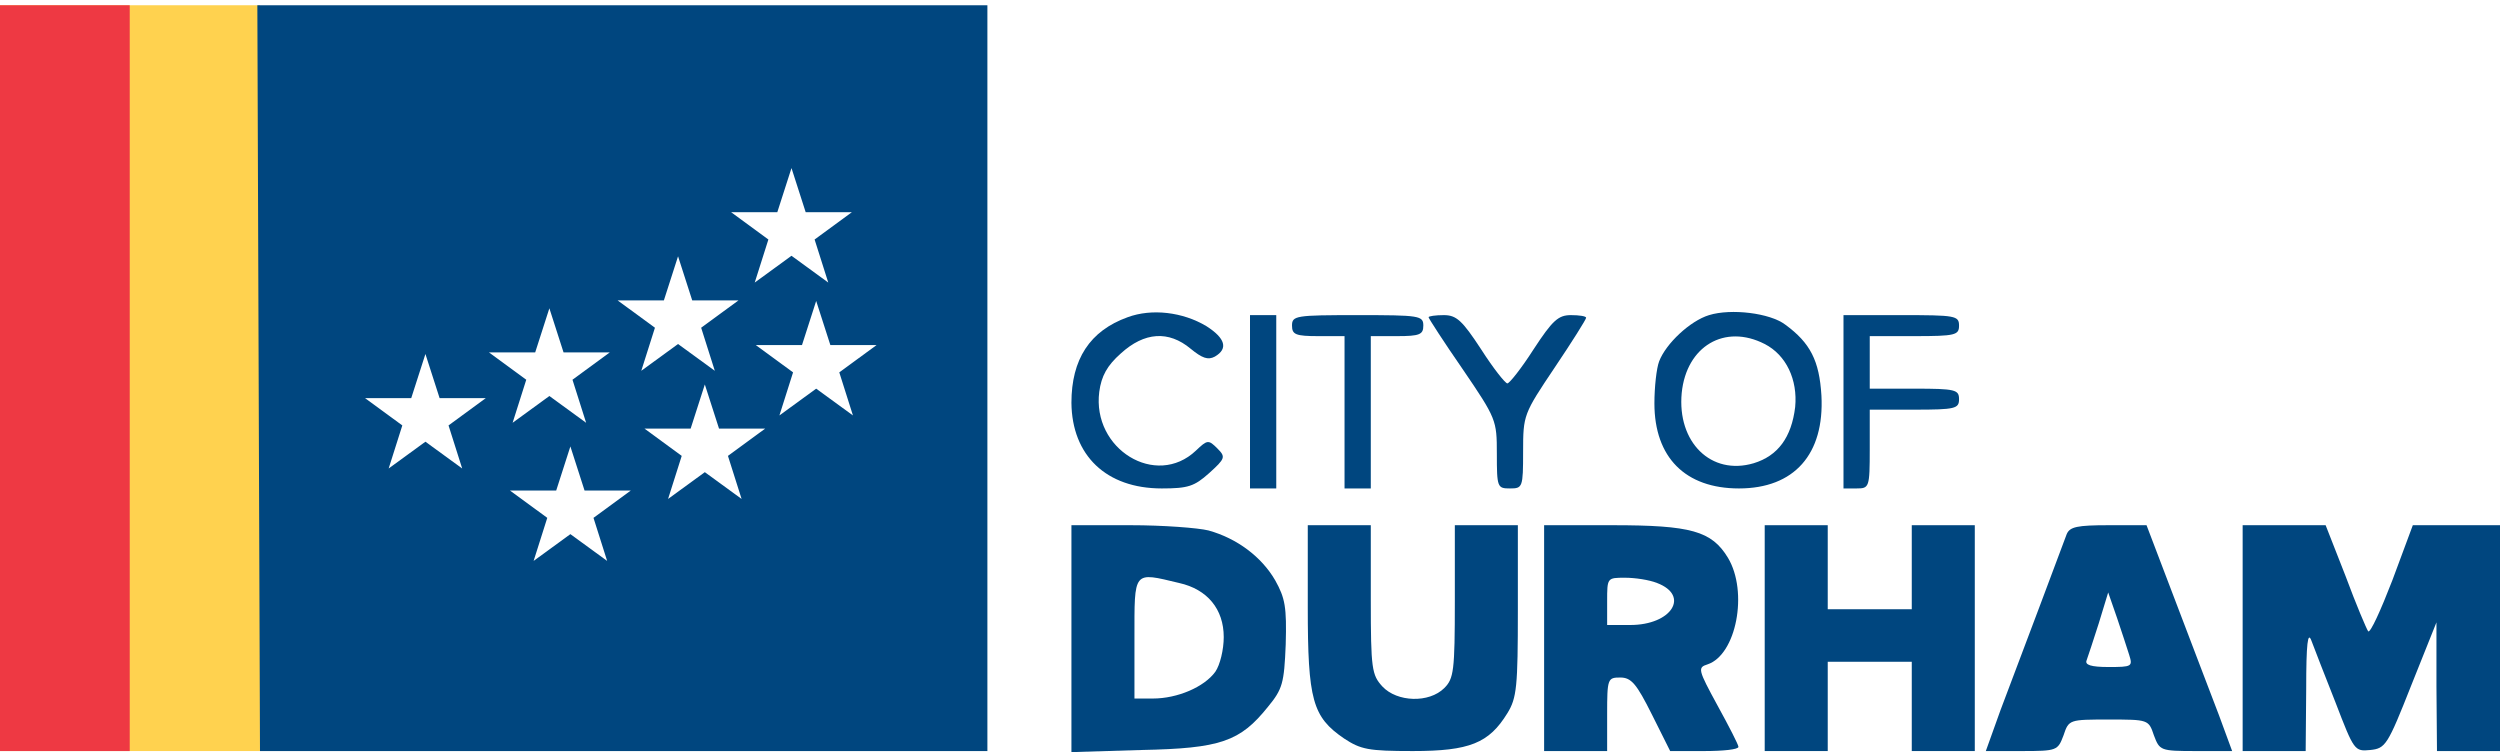
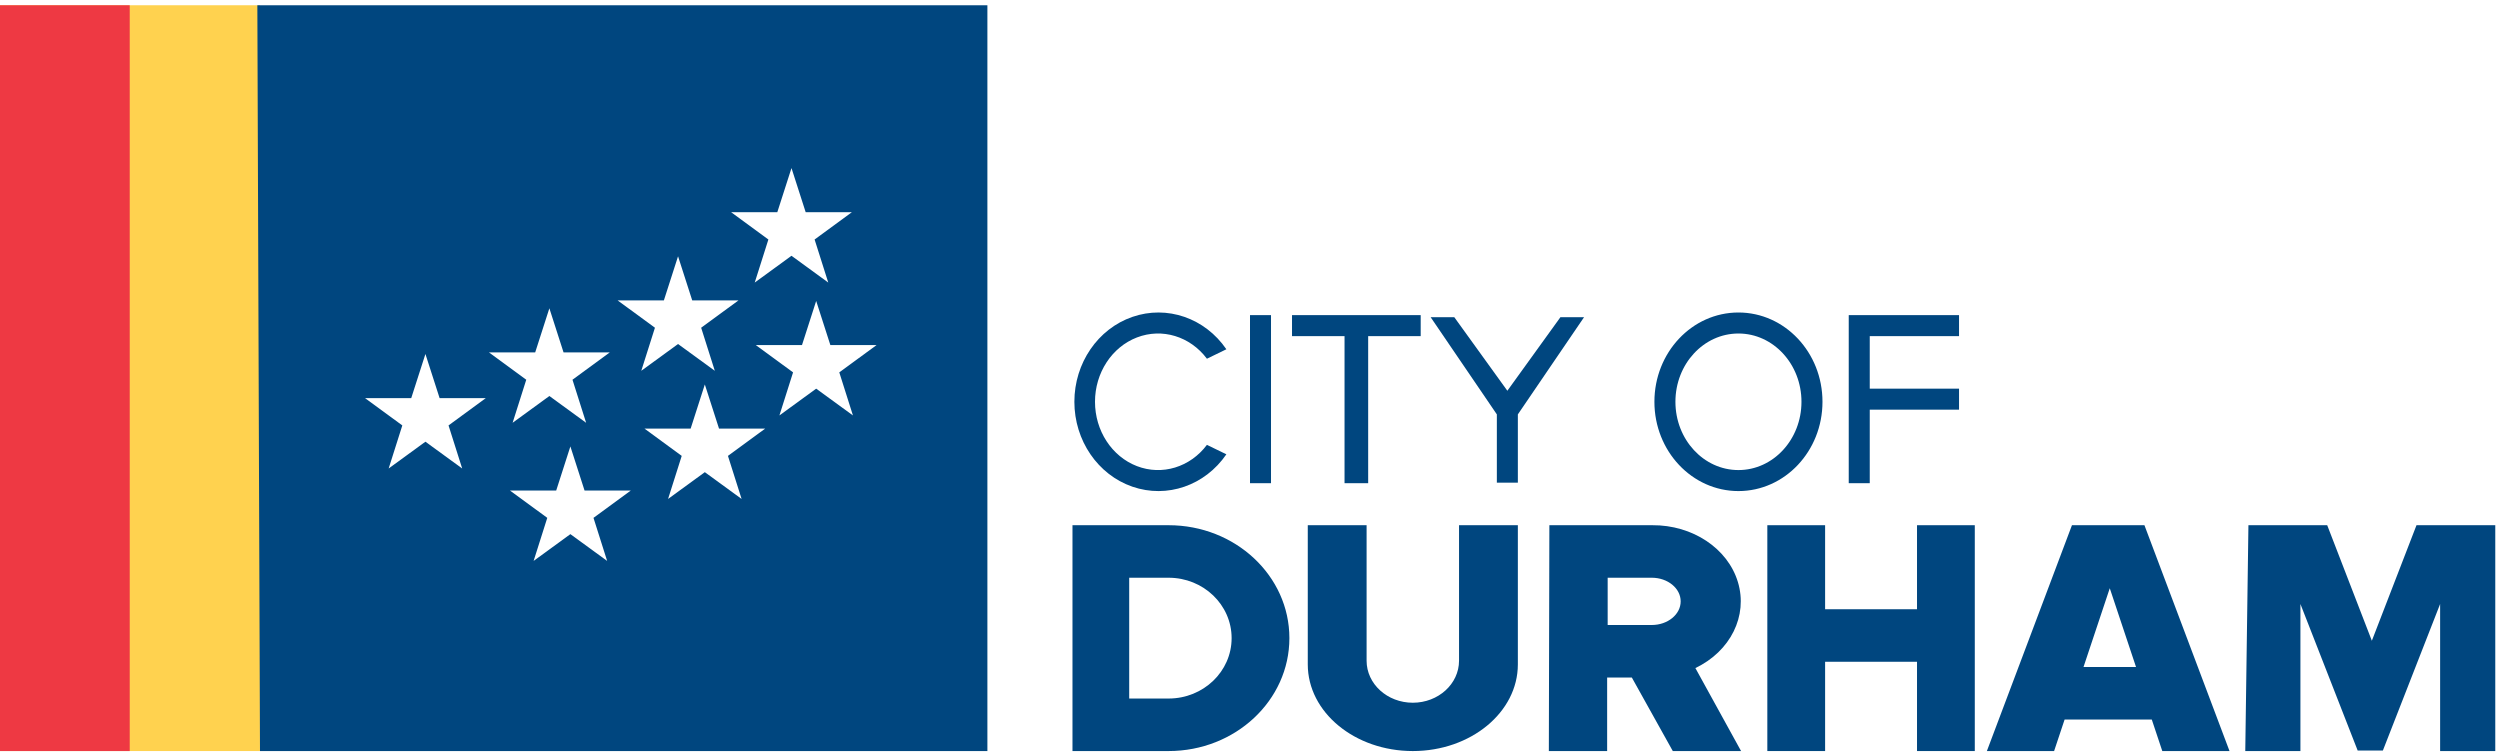
<svg xmlns="http://www.w3.org/2000/svg" version="1.0" width="476pt" height="143pt" viewBox="0 0 476 143" preserveAspectRatio="xMidYMid meet">
-   <g transform="translate(0,143) scale(0.1,-0.1)" fill="#00467F" stroke="none">
+   <g transform="translate(0,143) scale(.1,-.1)" fill="#00467F" stroke="none" fill-rule="evenodd">
    <rect width="495" height="1420" fill="#FFD24F" />
    <rect fill="#EE3943" width="247" height="1420" />
-     <path d="   M495 0l1385 0 0 1420 -1390 0zM 810,756l 27,-84 88,0 -71,-52 26,-82 -70,51 -70,-51 26,82 -71,52 88,0M 1046,843l 27,-84 88,0 -71,-52 26,-82 -70,51 -70,-51 26,82 -71,52 88,0M 1086,580l 27,-84 88,0 -71,-52 26,-82 -70,51 -70,-51 26,82 -71,52 88,0M 1291,942l 27,-84 88,0 -71,-52 26,-82 -70,51 -70,-51 26,82 -71,52 88,0M 1342,698l 27,-84 88,0 -71,-52 26,-82 -70,51 -70,-51 26,82 -71,52 88,0M 1507,1110l 27,-84 88,0 -71,-52 26,-82 -70,51 -70,-51 26,82 -71,52 88,0M 1554,857l 27,-84 88,0 -71,-52 26,-82 -70,51 -70,-51 26,82 -71,52 88,0z" />
-     <path d="M2147 826 c-72 -26 -107 -80 -107 -163 1 -100 66 -163 172 -163 50 0 62 4 90 29 31 28 32 31 16 47 -17 17 -19 17 -41 -4 -76 -72 -198 3 -184 112 4 30 15 50 41 73 45 41 91 44 133 9 22 -18 33 -22 46 -15 26 15 20 35 -16 58 -45 27 -104 34 -150 17z" />
-     <path d="M2380 665 l0 -165 25 0 25 0 0 165 0 165 -25 0 -25 0 0 -165z" />
-     <path d="M2460 810 c0 -17 7 -20 50 -20 l50 0 0 -145 0 -145 25 0 25 0 0 145 0 145 50 0 c43 0 50 3 50 20 0 19 -7 20 -125 20 -118 0 -125 -1 -125 -20z" />
-     <path d="M2720 826 c0 -2 29 -47 65 -99 64 -94 65 -97 65 -161 0 -64 1 -66 25 -66 24 0 25 2 25 70 0 70 1 72 60 160 33 49 60 92 60 95 0 3 -13 5 -29 5 -24 0 -35 -10 -71 -65 -23 -36 -46 -65 -50 -65 -4 0 -27 29 -50 65 -36 55 -47 65 -71 65 -16 0 -29 -2 -29 -4z" />
-     <path d="M3254 830 c-36 -11 -82 -54 -95 -88 -5 -13 -9 -49 -9 -80 0 -103 59 -162 161 -162 105 0 163 65 157 177 -4 66 -21 100 -69 135 -29 22 -103 31 -145 18z m106 -55 c41 -21 63 -68 58 -120 -7 -58 -33 -93 -79 -107 -81 -24 -146 40 -137 134 9 89 82 132 158 93z" />
-     <path d="M3510 665 l0 -165 25 0 c24 0 25 2 25 75 l0 75 85 0 c78 0 85 2 85 20 0 18 -7 20 -85 20 l-85 0 0 50 0 50 85 0 c78 0 85 2 85 20 0 19 -7 20 -110 20 l-110 0 0 -165z" />
-     <path d="M2040 214 l0 -216 133 4 c151 3 188 16 241 82 28 34 31 45 34 119 2 71 -1 88 -20 122 -26 45 -73 80 -127 95 -20 5 -87 10 -148 10 l-113 0 0 -216z m205 106 c54 -12 85 -50 85 -103 0 -24 -7 -53 -16 -66 -21 -29 -72 -51 -119 -51 l-35 0 0 115 c0 130 -3 126 85 105z" />
-     <path d="M2490 274 c0 -177 9 -209 69 -250 32 -21 46 -24 131 -24 108 0 145 15 180 72 18 29 20 51 20 196 l0 162 -60 0 -60 0 0 -145 c0 -132 -2 -147 -20 -165 -29 -29 -90 -27 -118 3 -20 22 -22 33 -22 165 l0 142 -60 0 -60 0 0 -156z" />
-     <path d="M2940 215 l0 -215 60 0 60 0 0 70 c0 68 1 70 25 70 21 0 31 -12 60 -70 l35 -70 65 0 c36 0 65 3 65 8 0 4 -18 39 -40 79 -37 68 -38 72 -19 78 55 18 78 138 39 203 -31 51 -70 62 -220 62 l-130 0 0 -215z m215 105 c63 -24 28 -80 -51 -80 l-44 0 0 45 c0 45 0 45 34 45 19 0 46 -4 61 -10z" />
-     <path d="M3360 215 l0 -215 60 0 60 0 0 85 0 85 80 0 80 0 0 -85 0 -85 60 0 60 0 0 215 0 215 -60 0 -60 0 0 -80 0 -80 -80 0 -80 0 0 80 0 80 -60 0 -60 0 0 -215z" />
-     <path d="M3935 413 c-8 -22 -87 -232 -126 -335 l-28 -78 68 0 c68 0 69 1 80 30 10 30 11 30 86 30 75 0 76 0 86 -30 11 -29 12 -30 80 -30 l69 0 -25 68 c-14 37 -51 133 -82 215 l-56 147 -72 0 c-60 0 -74 -3 -80 -17z m119 -230 c7 -22 5 -23 -39 -23 -34 0 -46 4 -42 13 2 6 13 38 23 70 l18 59 17 -49 c9 -26 19 -58 23 -70z" />
-     <path d="M4270 215 l0 -215 60 0 60 0 1 118 c0 87 3 111 10 92 5 -14 26 -67 46 -118 35 -91 36 -93 66 -90 29 3 33 9 78 123 l48 120 0 -122 1 -123 60 0 60 0 0 215 0 215 -83 0 -83 0 -39 -105 c-22 -57 -42 -101 -46 -97 -3 4 -23 51 -43 105 l-38 97 -79 0 -79 0 0 -215z" />
+     <path d="M495 0l1385 0 0 1420 -1390 0zM810 756l27 -84 88 0 -71 -52 26 -82 -70 51 -70 -51 26 82 -71 52 88 0M1046 843l27 -84 88 0 -71 -52 26 -82 -70 51 -70 -51 26 82 -71 52 88 0M1086 580l27 -84 88 0 -71 -52 26 -82 -70 51 -70 -51 26 82 -71 52 88 0M1291 942l27 -84 88 0 -71 -52 26 -82 -70 51 -70 -51 26 82 -71 52 88 0M1342 698l27 -84 88 0 -71 -52 26 -82 -70 51 -70 -51 26 82 -71 52 88 0M1507 1110l27 -84 88 0 -71 -52 26 -82 -70 51 -70 -51 26 82 -71 52 88 0M1554 857l27 -84 88 0 -71 -52 26 -82 -70 51 -70 -51 26 82 -71 52 88 0z" />
+     <path d="M2335 765a160 170 0 1 1 0 -200l-37 18a120 130 0 1 0 0 164z" />
+     <path d="M2380 510l40 0 0 320 -40 0z" />
+     <path d="M2460 830l0 -40 100 0 0 -280 45 0 0 280 100 0 0 40z" />
+     <path d="M2724 826l126 -185l0 -130l40 0l0 130l126 185l-45 0l-101 -140l-101 140z" />
+     <path d="M3150 665a160 170 0 1 0 320 0a160 170 0 1 0 -320 0zm40 0a120 130 0 1 0 240 0a120 130 0 1 0 -240 0z" />
+     <path d="M3520 830l0 -320 40 0 0 65l0 75 170 0 0 40 -170 0 0 100 170 0 0 40z" />
+     <path d="M2042 430l183 0a230 215 0 0 0 0 -430l-183 0zM2150 330l75 0a120 115 0 0 0 0 -230l-75 0z" />
+     <path d="M2490 430l0 -265a200 165 0 0 1 400 0l0 265 -112 0 0 -258a88 80 0 0 0 -176 0l0 258z" />
+     <path d="M2950 430l196 0a167 145 0 0 0 82 -272l87 -158 -130 0 -78 140 -47 0 0 -140 -111 0zM3145 330a55 45 0 0 0 0 -90l-84 0 0 90z" />
+     <path d="M3365 0l110 0 0 170 175 0 0 -170 110 0 0 430 -110 0 0 -160 -175 0 0 160 -110 0z" />
+     <path d="M3945 430l-162 -430 128 0 20 60 166 0 20 -60 128 0 -162 430zm72 -120l50 -150 -100 0z" />
+     <path d="M4275 0l105 0 0 280 109 -279 48 0 109 279 0 -280 105 0 0 430 -150 0 -85 -220 -85 220 -150 0z" />
  </g>
</svg>
